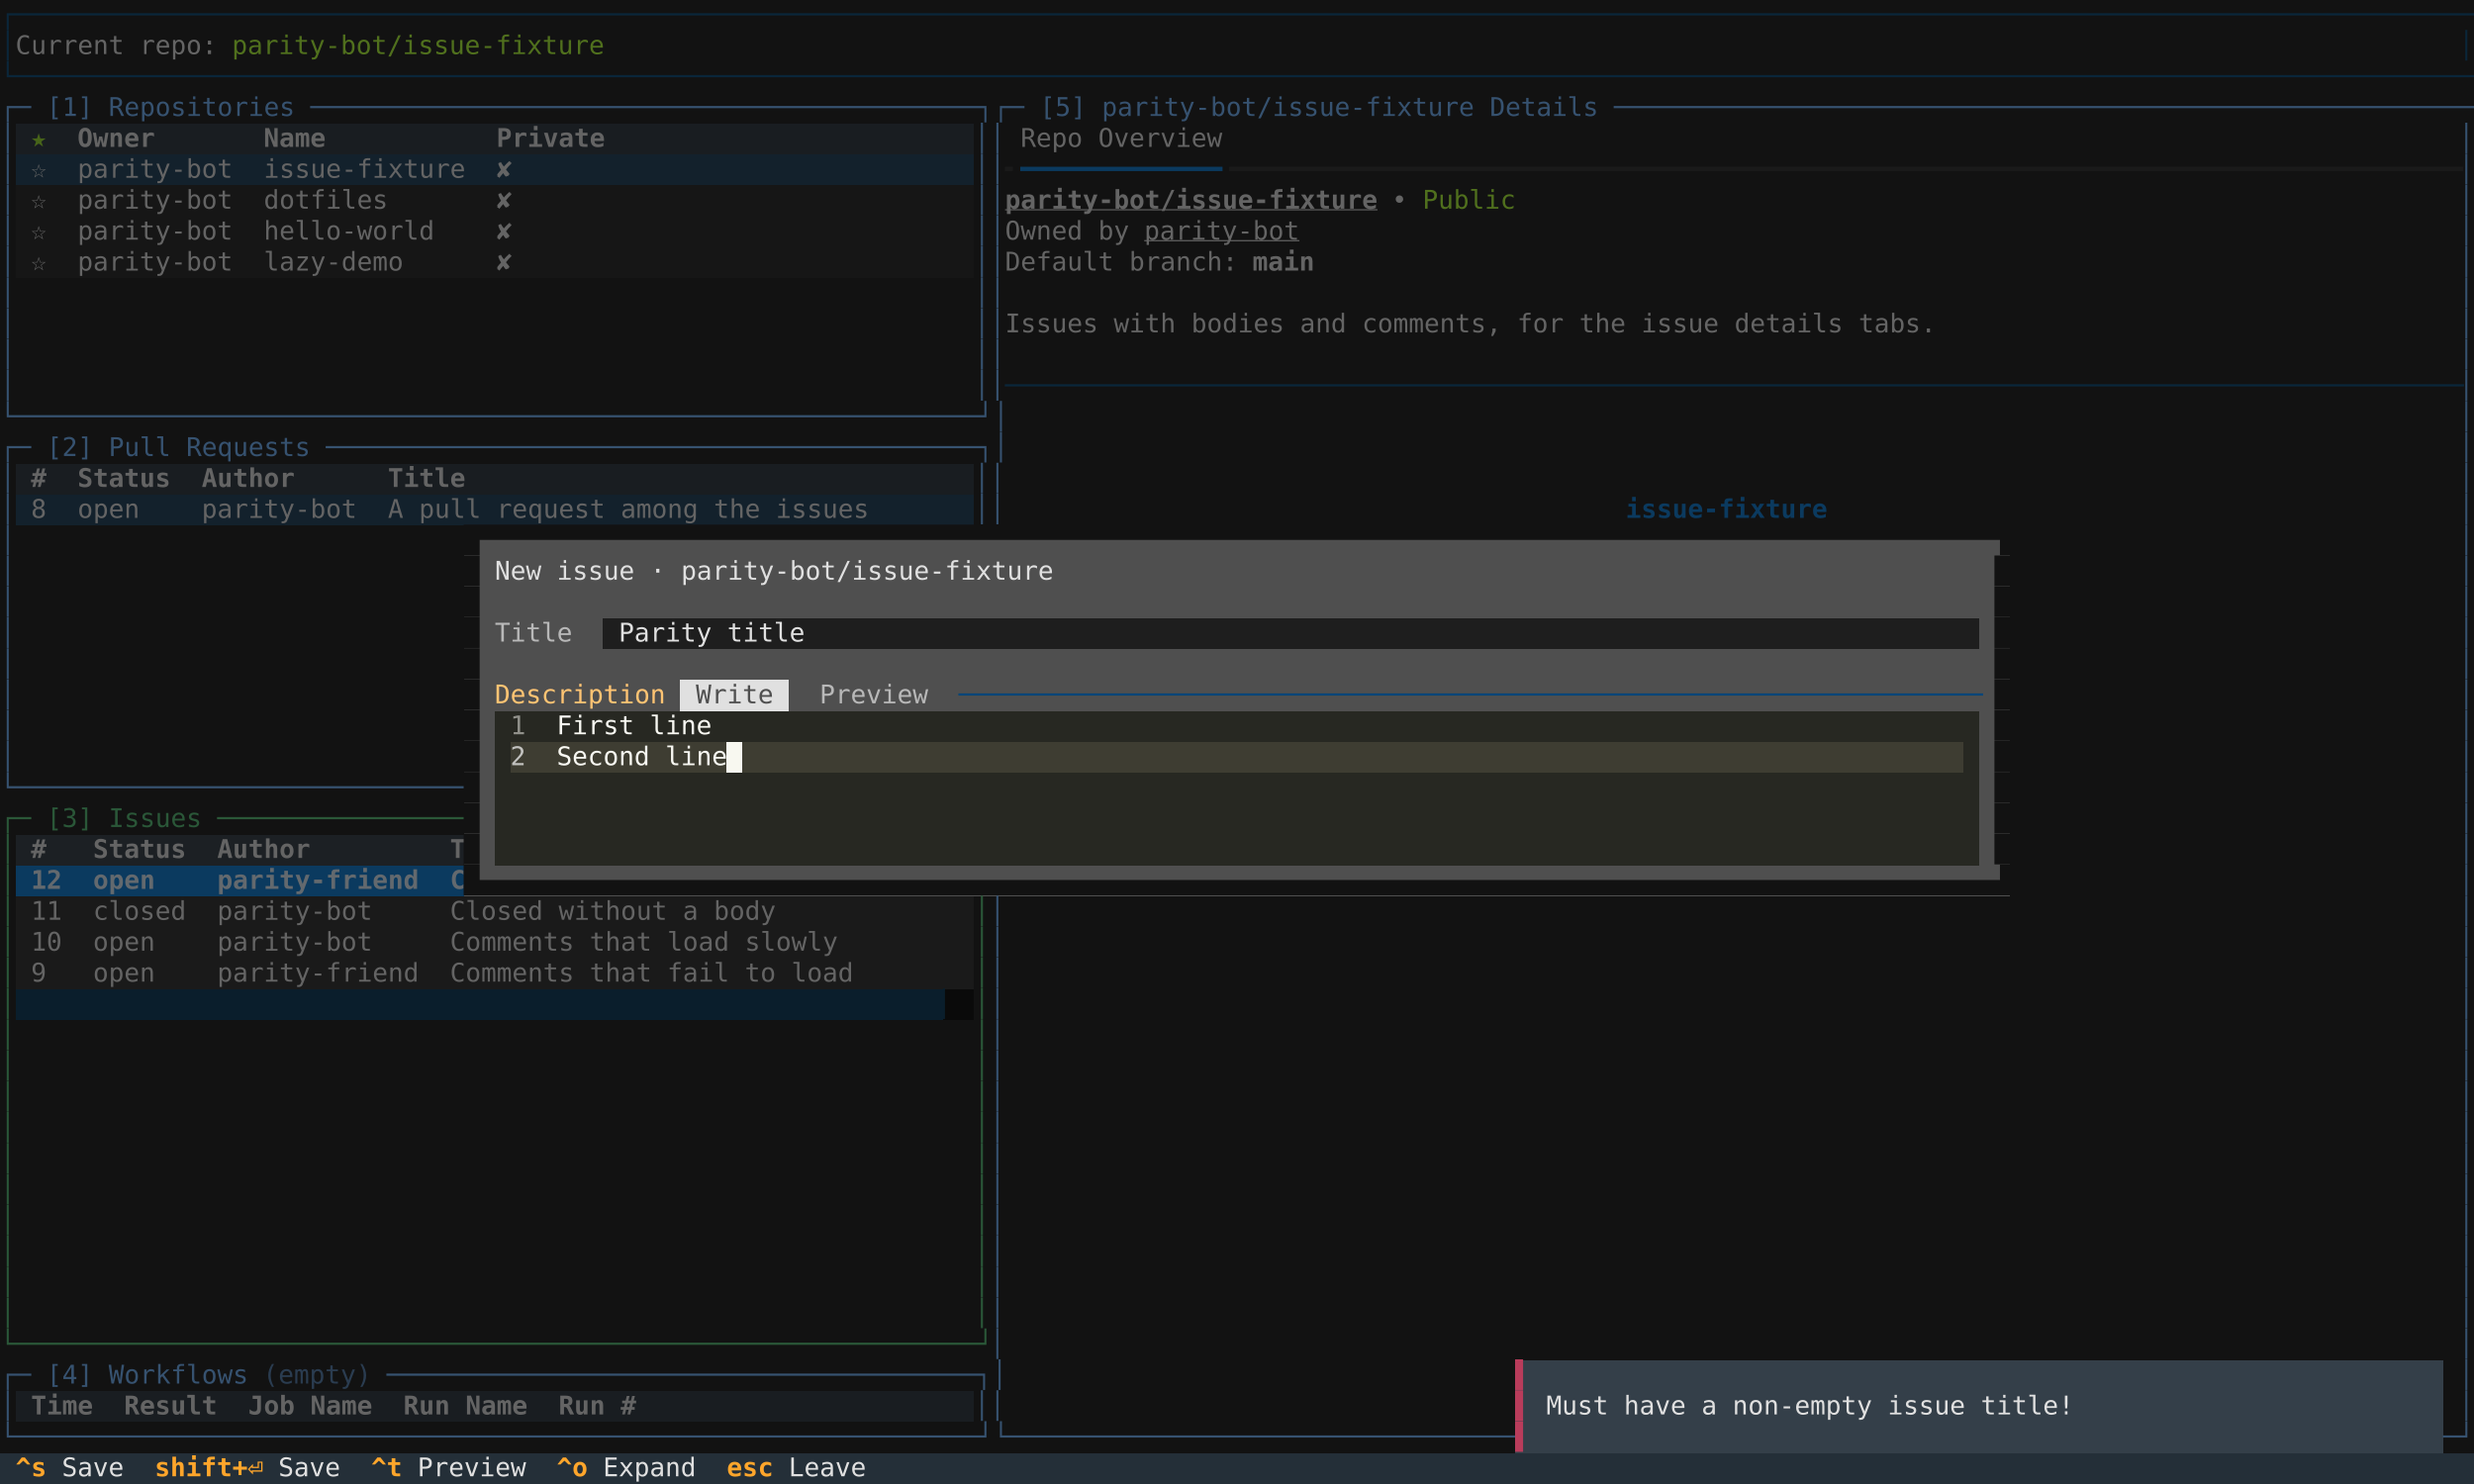
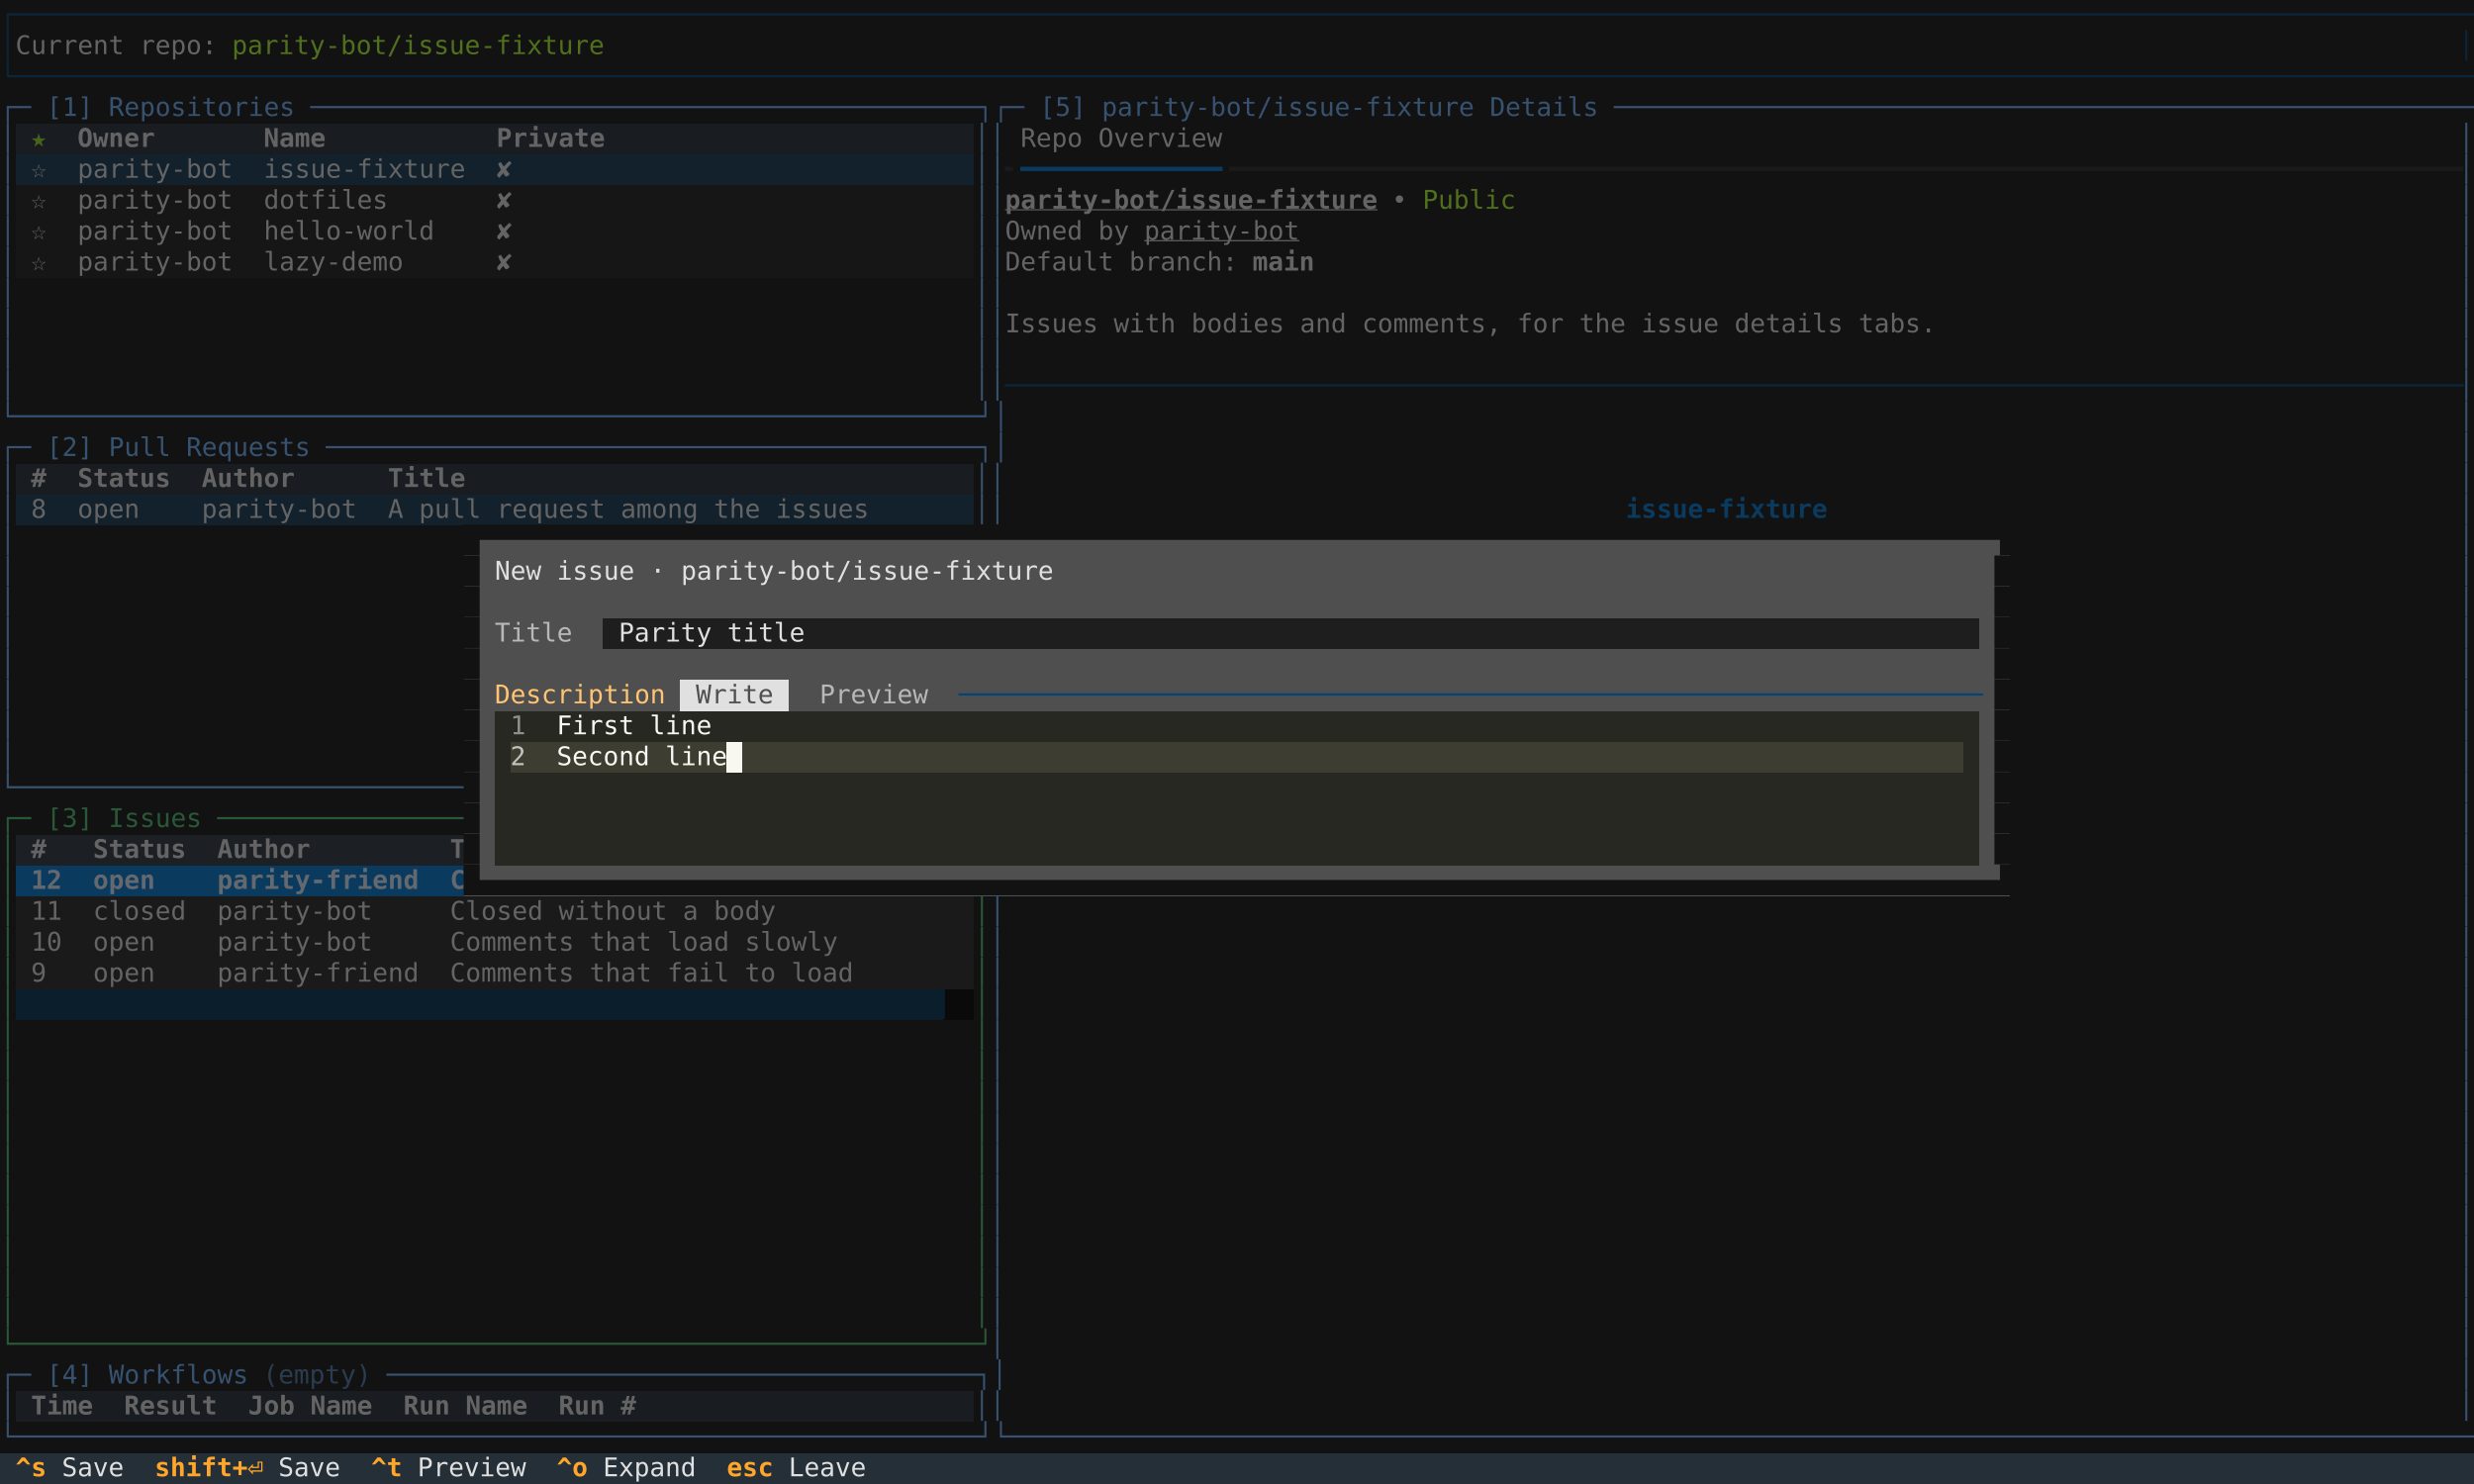
<svg xmlns="http://www.w3.org/2000/svg" width="1600" height="960" viewBox="0 0 1600 960" xml:space="preserve">
  <style>
text { font-family: ui-monospace, SFMono-Regular, Menlo, Consolas, 'DejaVu Sans Mono', 'Liberation Mono', 'Noto Sans Mono', monospace; font-size: 16.67px; white-space: pre; }
.s0 { fill: #0a263a; }
.s1 { fill: #646464; }
.s2 { fill: #50701d; }
.s3 { fill: #365270; }
.s4 { fill: #476419; font-weight: bold; }
.s5 { fill: #646464; font-weight: bold; }
.s6 { fill: #1a1a1a; }
.s7 { fill: #0b3a5f; }
.s8 { fill: #646464; font-weight: bold; text-decoration: underline; }
.s9 { fill: #646464; text-decoration: underline; }
.s10 { fill: #0b3a5f; font-weight: bold; }
.s11 { fill: #121212; }
.s12 { fill: #e0e0e0; }
.s13 { fill: #b8b8b8; }
.s14 { fill: #ffc473; }
.s15 { fill: #4f4f4f; }
.s16 { fill: #004578; }
.s17 { fill: #90908a; }
.s18 { fill: #f8f8f2; }
.s19 { fill: #c2c2bf; }
.s20 { fill: #2a5738; }
.s21 { fill: #63696e; font-weight: bold; }
.s22 { fill: #0a1e2c; }
.s23 { fill: #2a3c50; }
- .s24 { fill: #b93c5b; }
- .s25 { fill: #ffa62b; font-weight: bold; }
+ .s24 { fill: #ffa62b; font-weight: bold; }
</style>
  <rect width="1600" height="960" fill="#1e1e1e" />
  <g shape-rendering="crispEdges">
    <rect x="0" y="0" width="1600" height="20" fill="#121212" />
    <rect x="0" y="20" width="1600" height="20" fill="#121212" />
    <rect x="0" y="40" width="1600" height="20" fill="#121212" />
    <rect x="0" y="60" width="1600" height="20" fill="#121212" />
    <rect x="0" y="80" width="10" height="20" fill="#121212" />
    <rect x="10" y="80" width="620" height="20" fill="#191d21" />
    <rect x="630" y="80" width="970" height="20" fill="#121212" />
    <rect x="0" y="100" width="10" height="20" fill="#121212" />
    <rect x="10" y="100" width="620" height="20" fill="#13212c" />
    <rect x="630" y="100" width="970" height="20" fill="#121212" />
    <rect x="0" y="120" width="10" height="20" fill="#121212" />
    <rect x="10" y="120" width="620" height="20" fill="#161616" />
    <rect x="630" y="120" width="970" height="20" fill="#121212" />
    <rect x="0" y="140" width="10" height="20" fill="#121212" />
    <rect x="10" y="140" width="620" height="20" fill="#161616" />
    <rect x="630" y="140" width="970" height="20" fill="#121212" />
    <rect x="0" y="160" width="10" height="20" fill="#121212" />
    <rect x="10" y="160" width="620" height="20" fill="#161616" />
    <rect x="630" y="160" width="970" height="20" fill="#121212" />
    <rect x="0" y="180" width="1600" height="20" fill="#121212" />
    <rect x="0" y="200" width="1600" height="20" fill="#121212" />
    <rect x="0" y="220" width="1600" height="20" fill="#121212" />
    <rect x="0" y="240" width="1600" height="20" fill="#121212" />
    <rect x="0" y="260" width="1600" height="20" fill="#121212" />
    <rect x="0" y="280" width="1600" height="20" fill="#121212" />
    <rect x="0" y="300" width="10" height="20" fill="#121212" />
    <rect x="10" y="300" width="620" height="20" fill="#191d21" />
    <rect x="630" y="300" width="970" height="20" fill="#121212" />
    <rect x="0" y="320" width="10" height="20" fill="#121212" />
    <rect x="10" y="320" width="620" height="20" fill="#13212c" />
    <rect x="630" y="320" width="970" height="20" fill="#121212" />
    <rect x="0" y="340" width="300" height="20" fill="#121212" />
    <rect x="300" y="340" width="1000" height="20" fill="#4f4f4f" />
    <rect x="1300" y="340" width="300" height="20" fill="#121212" />
    <rect x="0" y="360" width="300" height="20" fill="#121212" />
    <rect x="300" y="360" width="1000" height="20" fill="#4f4f4f" />
    <rect x="1300" y="360" width="300" height="20" fill="#121212" />
    <rect x="0" y="380" width="300" height="20" fill="#121212" />
    <rect x="300" y="380" width="1000" height="20" fill="#4f4f4f" />
    <rect x="1300" y="380" width="300" height="20" fill="#121212" />
    <rect x="0" y="400" width="300" height="20" fill="#121212" />
    <rect x="300" y="400" width="90" height="20" fill="#4f4f4f" />
    <rect x="1280" y="400" width="20" height="20" fill="#4f4f4f" />
    <rect x="1300" y="400" width="300" height="20" fill="#121212" />
    <rect x="0" y="420" width="300" height="20" fill="#121212" />
    <rect x="300" y="420" width="1000" height="20" fill="#4f4f4f" />
    <rect x="1300" y="420" width="300" height="20" fill="#121212" />
    <rect x="0" y="440" width="300" height="20" fill="#121212" />
    <rect x="300" y="440" width="140" height="20" fill="#4f4f4f" />
    <rect x="440" y="440" width="70" height="20" fill="#e0e0e0" />
    <rect x="510" y="440" width="790" height="20" fill="#4f4f4f" />
    <rect x="1300" y="440" width="300" height="20" fill="#121212" />
    <rect x="0" y="460" width="300" height="20" fill="#121212" />
    <rect x="300" y="460" width="20" height="20" fill="#4f4f4f" />
    <rect x="320" y="460" width="960" height="20" fill="#272822" />
    <rect x="1280" y="460" width="20" height="20" fill="#4f4f4f" />
    <rect x="1300" y="460" width="300" height="20" fill="#121212" />
    <rect x="0" y="480" width="300" height="20" fill="#121212" />
    <rect x="300" y="480" width="20" height="20" fill="#4f4f4f" />
    <rect x="320" y="480" width="10" height="20" fill="#272822" />
    <rect x="330" y="480" width="140" height="20" fill="#3e3d32" />
    <rect x="470" y="480" width="10" height="20" fill="#f8f8f0" />
    <rect x="480" y="480" width="790" height="20" fill="#3e3d32" />
    <rect x="1270" y="480" width="10" height="20" fill="#272822" />
    <rect x="1280" y="480" width="20" height="20" fill="#4f4f4f" />
    <rect x="1300" y="480" width="300" height="20" fill="#121212" />
    <rect x="0" y="500" width="300" height="20" fill="#121212" />
    <rect x="300" y="500" width="20" height="20" fill="#4f4f4f" />
    <rect x="320" y="500" width="960" height="20" fill="#272822" />
    <rect x="1280" y="500" width="20" height="20" fill="#4f4f4f" />
    <rect x="1300" y="500" width="300" height="20" fill="#121212" />
    <rect x="0" y="520" width="300" height="20" fill="#121212" />
    <rect x="300" y="520" width="20" height="20" fill="#4f4f4f" />
    <rect x="320" y="520" width="960" height="20" fill="#272822" />
    <rect x="1280" y="520" width="20" height="20" fill="#4f4f4f" />
    <rect x="1300" y="520" width="300" height="20" fill="#121212" />
    <rect x="0" y="540" width="10" height="20" fill="#121212" />
    <rect x="10" y="540" width="290" height="20" fill="#1c2024" />
    <rect x="300" y="540" width="20" height="20" fill="#4f4f4f" />
    <rect x="320" y="540" width="960" height="20" fill="#272822" />
    <rect x="1280" y="540" width="20" height="20" fill="#4f4f4f" />
    <rect x="1300" y="540" width="300" height="20" fill="#121212" />
    <rect x="0" y="560" width="10" height="20" fill="#121212" />
    <rect x="10" y="560" width="290" height="20" fill="#0b3a5f" />
    <rect x="300" y="560" width="1000" height="20" fill="#4f4f4f" />
    <rect x="1300" y="560" width="300" height="20" fill="#121212" />
    <rect x="0" y="580" width="10" height="20" fill="#121212" />
    <rect x="10" y="580" width="620" height="20" fill="#1a1a1a" />
    <rect x="630" y="580" width="970" height="20" fill="#121212" />
    <rect x="0" y="600" width="10" height="20" fill="#121212" />
    <rect x="10" y="600" width="620" height="20" fill="#1a1a1a" />
    <rect x="630" y="600" width="970" height="20" fill="#121212" />
    <rect x="0" y="620" width="10" height="20" fill="#121212" />
    <rect x="10" y="620" width="620" height="20" fill="#1a1a1a" />
    <rect x="630" y="620" width="970" height="20" fill="#121212" />
    <rect x="0" y="640" width="10" height="20" fill="#121212" />
    <rect x="10" y="640" width="600" height="20" fill="#0a1e2c" />
    <rect x="610" y="640" width="20" height="20" fill="#0a0a0a" />
    <rect x="630" y="640" width="970" height="20" fill="#121212" />
    <rect x="0" y="660" width="1600" height="20" fill="#121212" />
    <rect x="0" y="680" width="1600" height="20" fill="#121212" />
    <rect x="0" y="700" width="1600" height="20" fill="#121212" />
    <rect x="0" y="720" width="1600" height="20" fill="#121212" />
    <rect x="0" y="740" width="1600" height="20" fill="#121212" />
    <rect x="0" y="760" width="1600" height="20" fill="#121212" />
    <rect x="0" y="780" width="1600" height="20" fill="#121212" />
    <rect x="0" y="800" width="1600" height="20" fill="#121212" />
    <rect x="0" y="820" width="1600" height="20" fill="#121212" />
    <rect x="0" y="840" width="1600" height="20" fill="#121212" />
    <rect x="0" y="860" width="1600" height="20" fill="#121212" />
-     <rect x="0" y="880" width="980" height="20" fill="#121212" />
-     <rect x="980" y="880" width="600" height="20" fill="#343f49" />
-     <rect x="1580" y="880" width="20" height="20" fill="#121212" />
+     <rect x="0" y="880" width="1600" height="20" fill="#121212" />
    <rect x="0" y="900" width="10" height="20" fill="#121212" />
    <rect x="10" y="900" width="620" height="20" fill="#191d21" />
-     <rect x="630" y="900" width="350" height="20" fill="#121212" />
-     <rect x="980" y="900" width="600" height="20" fill="#343f49" />
-     <rect x="1580" y="900" width="20" height="20" fill="#121212" />
-     <rect x="0" y="920" width="980" height="20" fill="#121212" />
-     <rect x="980" y="920" width="600" height="20" fill="#343f49" />
-     <rect x="1580" y="920" width="20" height="20" fill="#121212" />
+     <rect x="630" y="900" width="970" height="20" fill="#121212" />
+     <rect x="0" y="920" width="1600" height="20" fill="#121212" />
    <rect x="0" y="940" width="1600" height="20" fill="#242f38" />
  </g>
  <text class="s0" x="0" y="15" textLength="1600" lengthAdjust="spacingAndGlyphs">┌──────────────────────────────────────────────────────────────────────────────────────────────────────────────────────────────────────────────────────────────┐</text>
  <text class="s0" x="0" y="35" textLength="10" lengthAdjust="spacingAndGlyphs">│</text>
  <text class="s1" x="10" y="35" textLength="140" lengthAdjust="spacingAndGlyphs">Current repo: </text>
  <text class="s2" x="150" y="35" textLength="240" lengthAdjust="spacingAndGlyphs">parity-bot/issue-fixture</text>
  <text class="s0" x="1590" y="35" textLength="10" lengthAdjust="spacingAndGlyphs">│</text>
  <text class="s0" x="0" y="55" textLength="1600" lengthAdjust="spacingAndGlyphs">└──────────────────────────────────────────────────────────────────────────────────────────────────────────────────────────────────────────────────────────────┘</text>
  <text class="s3" x="0" y="75" textLength="1600" lengthAdjust="spacingAndGlyphs">┌─ [1] Repositories ───────────────────────────────────────────┐┌─ [5] parity-bot/issue-fixture Details ───────────────────────────────────────────────────────┐</text>
  <text class="s3" x="0" y="95" textLength="10" lengthAdjust="spacingAndGlyphs">│</text>
  <text class="s4" x="20" y="95" textLength="10" lengthAdjust="spacingAndGlyphs">★</text>
  <text class="s5" x="30" y="95" textLength="600" lengthAdjust="spacingAndGlyphs">  Owner       Name           Private                        </text>
  <text class="s3" x="630" y="95" textLength="20" lengthAdjust="spacingAndGlyphs">││</text>
  <text class="s1" x="650" y="95" textLength="940" lengthAdjust="spacingAndGlyphs"> Repo Overview                                                                                </text>
  <text class="s3" x="1590" y="95" textLength="10" lengthAdjust="spacingAndGlyphs">│</text>
  <text class="s3" x="0" y="115" textLength="10" lengthAdjust="spacingAndGlyphs">│</text>
  <text class="s1" x="10" y="115" textLength="620" lengthAdjust="spacingAndGlyphs"> ☆  parity-bot  issue-fixture  ✘                              </text>
  <text class="s3" x="630" y="115" textLength="20" lengthAdjust="spacingAndGlyphs">││</text>
  <text class="s6" x="650" y="115" textLength="10" lengthAdjust="spacingAndGlyphs">╸</text>
  <text class="s7" x="660" y="115" textLength="130" lengthAdjust="spacingAndGlyphs">━━━━━━━━━━━━━</text>
  <text class="s6" x="790" y="115" textLength="800" lengthAdjust="spacingAndGlyphs">╺━━━━━━━━━━━━━━━━━━━━━━━━━━━━━━━━━━━━━━━━━━━━━━━━━━━━━━━━━━━━━━━━━━━━━━━━━━━━━━━</text>
  <text class="s3" x="1590" y="115" textLength="10" lengthAdjust="spacingAndGlyphs">│</text>
  <text class="s3" x="0" y="135" textLength="10" lengthAdjust="spacingAndGlyphs">│</text>
  <text class="s1" x="10" y="135" textLength="620" lengthAdjust="spacingAndGlyphs"> ☆  parity-bot  dotfiles       ✘                              </text>
  <text class="s3" x="630" y="135" textLength="20" lengthAdjust="spacingAndGlyphs">││</text>
  <text class="s8" x="650" y="135" textLength="240" lengthAdjust="spacingAndGlyphs">parity-bot/issue-fixture</text>
  <text class="s1" x="890" y="135" textLength="30" lengthAdjust="spacingAndGlyphs"> • </text>
  <text class="s2" x="920" y="135" textLength="60" lengthAdjust="spacingAndGlyphs">Public</text>
  <text class="s3" x="1590" y="135" textLength="10" lengthAdjust="spacingAndGlyphs">│</text>
  <text class="s3" x="0" y="155" textLength="10" lengthAdjust="spacingAndGlyphs">│</text>
  <text class="s1" x="10" y="155" textLength="620" lengthAdjust="spacingAndGlyphs"> ☆  parity-bot  hello-world    ✘                              </text>
  <text class="s3" x="630" y="155" textLength="20" lengthAdjust="spacingAndGlyphs">││</text>
  <text class="s1" x="650" y="155" textLength="90" lengthAdjust="spacingAndGlyphs">Owned by </text>
  <text class="s9" x="740" y="155" textLength="100" lengthAdjust="spacingAndGlyphs">parity-bot</text>
  <text class="s3" x="1590" y="155" textLength="10" lengthAdjust="spacingAndGlyphs">│</text>
  <text class="s3" x="0" y="175" textLength="10" lengthAdjust="spacingAndGlyphs">│</text>
  <text class="s1" x="10" y="175" textLength="620" lengthAdjust="spacingAndGlyphs"> ☆  parity-bot  lazy-demo      ✘                              </text>
  <text class="s3" x="630" y="175" textLength="20" lengthAdjust="spacingAndGlyphs">││</text>
  <text class="s1" x="650" y="175" textLength="160" lengthAdjust="spacingAndGlyphs">Default branch: </text>
  <text class="s5" x="810" y="175" textLength="40" lengthAdjust="spacingAndGlyphs">main</text>
  <text class="s3" x="1590" y="175" textLength="10" lengthAdjust="spacingAndGlyphs">│</text>
  <text class="s3" x="0" y="195" textLength="10" lengthAdjust="spacingAndGlyphs">│</text>
  <text class="s3" x="630" y="195" textLength="20" lengthAdjust="spacingAndGlyphs">││</text>
  <text class="s3" x="1590" y="195" textLength="10" lengthAdjust="spacingAndGlyphs">│</text>
  <text class="s3" x="0" y="215" textLength="10" lengthAdjust="spacingAndGlyphs">│</text>
  <text class="s3" x="630" y="215" textLength="20" lengthAdjust="spacingAndGlyphs">││</text>
  <text class="s1" x="650" y="215" textLength="940" lengthAdjust="spacingAndGlyphs">Issues with bodies and comments, for the issue details tabs.                                  </text>
  <text class="s3" x="1590" y="215" textLength="10" lengthAdjust="spacingAndGlyphs">│</text>
  <text class="s3" x="0" y="235" textLength="10" lengthAdjust="spacingAndGlyphs">│</text>
  <text class="s3" x="630" y="235" textLength="20" lengthAdjust="spacingAndGlyphs">││</text>
  <text class="s3" x="1590" y="235" textLength="10" lengthAdjust="spacingAndGlyphs">│</text>
  <text class="s3" x="0" y="255" textLength="10" lengthAdjust="spacingAndGlyphs">│</text>
  <text class="s3" x="630" y="255" textLength="20" lengthAdjust="spacingAndGlyphs">││</text>
  <text class="s0" x="650" y="255" textLength="940" lengthAdjust="spacingAndGlyphs">──────────────────────────────────────────────────────────────────────────────────────────────</text>
  <text class="s3" x="1590" y="255" textLength="10" lengthAdjust="spacingAndGlyphs">│</text>
  <text class="s3" x="0" y="275" textLength="650" lengthAdjust="spacingAndGlyphs">└──────────────────────────────────────────────────────────────┘│</text>
  <text class="s3" x="1590" y="275" textLength="10" lengthAdjust="spacingAndGlyphs">│</text>
  <text class="s3" x="0" y="295" textLength="650" lengthAdjust="spacingAndGlyphs">┌─ [2] Pull Requests ──────────────────────────────────────────┐│</text>
  <text class="s3" x="1590" y="295" textLength="10" lengthAdjust="spacingAndGlyphs">│</text>
  <text class="s3" x="0" y="315" textLength="10" lengthAdjust="spacingAndGlyphs">│</text>
  <text class="s5" x="10" y="315" textLength="620" lengthAdjust="spacingAndGlyphs"> #  Status  Author      Title                                 </text>
  <text class="s3" x="630" y="315" textLength="20" lengthAdjust="spacingAndGlyphs">││</text>
  <text class="s3" x="1590" y="315" textLength="10" lengthAdjust="spacingAndGlyphs">│</text>
  <text class="s3" x="0" y="335" textLength="10" lengthAdjust="spacingAndGlyphs">│</text>
  <text class="s1" x="10" y="335" textLength="620" lengthAdjust="spacingAndGlyphs"> 8  open    parity-bot  A pull request among the issues       </text>
  <text class="s3" x="630" y="335" textLength="20" lengthAdjust="spacingAndGlyphs">││</text>
  <text class="s10" x="670" y="335" textLength="900" lengthAdjust="spacingAndGlyphs">                                      issue-fixture                                       </text>
  <text class="s3" x="1590" y="335" textLength="10" lengthAdjust="spacingAndGlyphs">│</text>
  <text class="s3" x="0" y="355" textLength="10" lengthAdjust="spacingAndGlyphs">│</text>
  <text class="s11" x="300" y="355" textLength="1000" lengthAdjust="spacingAndGlyphs">█▀▀▀▀▀▀▀▀▀▀▀▀▀▀▀▀▀▀▀▀▀▀▀▀▀▀▀▀▀▀▀▀▀▀▀▀▀▀▀▀▀▀▀▀▀▀▀▀▀▀▀▀▀▀▀▀▀▀▀▀▀▀▀▀▀▀▀▀▀▀▀▀▀▀▀▀▀▀▀▀▀▀▀▀▀▀▀▀▀▀▀▀▀▀▀▀▀▀█</text>
  <text class="s3" x="1590" y="355" textLength="10" lengthAdjust="spacingAndGlyphs">│</text>
  <text class="s3" x="0" y="375" textLength="10" lengthAdjust="spacingAndGlyphs">│</text>
  <text class="s11" x="300" y="375" textLength="10" lengthAdjust="spacingAndGlyphs">█</text>
  <text class="s12" x="310" y="375" textLength="980" lengthAdjust="spacingAndGlyphs"> New issue · parity-bot/issue-fixture                                                             </text>
  <text class="s11" x="1290" y="375" textLength="10" lengthAdjust="spacingAndGlyphs">█</text>
  <text class="s3" x="1590" y="375" textLength="10" lengthAdjust="spacingAndGlyphs">│</text>
  <text class="s3" x="0" y="395" textLength="10" lengthAdjust="spacingAndGlyphs">│</text>
  <text class="s11" x="300" y="395" textLength="10" lengthAdjust="spacingAndGlyphs">█</text>
  <text class="s11" x="1290" y="395" textLength="10" lengthAdjust="spacingAndGlyphs">█</text>
  <text class="s3" x="1590" y="395" textLength="10" lengthAdjust="spacingAndGlyphs">│</text>
  <text class="s3" x="0" y="415" textLength="10" lengthAdjust="spacingAndGlyphs">│</text>
  <text class="s11" x="300" y="415" textLength="10" lengthAdjust="spacingAndGlyphs">█</text>
  <text class="s13" x="320" y="415" textLength="50" lengthAdjust="spacingAndGlyphs">Title</text>
  <text class="s12" x="370" y="415" textLength="920" lengthAdjust="spacingAndGlyphs">   Parity title                                                                             </text>
  <text class="s11" x="1290" y="415" textLength="10" lengthAdjust="spacingAndGlyphs">█</text>
  <text class="s3" x="1590" y="415" textLength="10" lengthAdjust="spacingAndGlyphs">│</text>
  <text class="s3" x="0" y="435" textLength="10" lengthAdjust="spacingAndGlyphs">│</text>
  <text class="s11" x="300" y="435" textLength="10" lengthAdjust="spacingAndGlyphs">█</text>
  <text class="s11" x="1290" y="435" textLength="10" lengthAdjust="spacingAndGlyphs">█</text>
  <text class="s3" x="1590" y="435" textLength="10" lengthAdjust="spacingAndGlyphs">│</text>
  <text class="s3" x="0" y="455" textLength="10" lengthAdjust="spacingAndGlyphs">│</text>
  <text class="s11" x="300" y="455" textLength="10" lengthAdjust="spacingAndGlyphs">█</text>
  <text class="s14" x="320" y="455" textLength="110" lengthAdjust="spacingAndGlyphs">Description</text>
  <text class="s15" x="440" y="455" textLength="70" lengthAdjust="spacingAndGlyphs"> Write </text>
  <text class="s13" x="520" y="455" textLength="90" lengthAdjust="spacingAndGlyphs"> Preview </text>
  <text class="s16" x="620" y="455" textLength="660" lengthAdjust="spacingAndGlyphs">──────────────────────────────────────────────────────────────────</text>
  <text class="s11" x="1290" y="455" textLength="10" lengthAdjust="spacingAndGlyphs">█</text>
  <text class="s3" x="1590" y="455" textLength="10" lengthAdjust="spacingAndGlyphs">│</text>
  <text class="s3" x="0" y="475" textLength="10" lengthAdjust="spacingAndGlyphs">│</text>
  <text class="s11" x="300" y="475" textLength="10" lengthAdjust="spacingAndGlyphs">█</text>
  <text class="s17" x="330" y="475" textLength="30" lengthAdjust="spacingAndGlyphs">1  </text>
  <text class="s18" x="360" y="475" textLength="910" lengthAdjust="spacingAndGlyphs">First line                                                                                 </text>
  <text class="s11" x="1290" y="475" textLength="10" lengthAdjust="spacingAndGlyphs">█</text>
  <text class="s3" x="1590" y="475" textLength="10" lengthAdjust="spacingAndGlyphs">│</text>
  <text class="s3" x="0" y="495" textLength="10" lengthAdjust="spacingAndGlyphs">│</text>
  <text class="s11" x="300" y="495" textLength="10" lengthAdjust="spacingAndGlyphs">█</text>
  <text class="s19" x="330" y="495" textLength="30" lengthAdjust="spacingAndGlyphs">2  </text>
  <text class="s18" x="360" y="495" textLength="110" lengthAdjust="spacingAndGlyphs">Second line</text>
  <text class="s11" x="1290" y="495" textLength="10" lengthAdjust="spacingAndGlyphs">█</text>
  <text class="s3" x="1590" y="495" textLength="10" lengthAdjust="spacingAndGlyphs">│</text>
  <text class="s3" x="0" y="515" textLength="300" lengthAdjust="spacingAndGlyphs">└─────────────────────────────</text>
  <text class="s11" x="300" y="515" textLength="10" lengthAdjust="spacingAndGlyphs">█</text>
  <text class="s11" x="1290" y="515" textLength="10" lengthAdjust="spacingAndGlyphs">█</text>
  <text class="s3" x="1590" y="515" textLength="10" lengthAdjust="spacingAndGlyphs">│</text>
  <text class="s20" x="0" y="535" textLength="300" lengthAdjust="spacingAndGlyphs">┌─ [3] Issues ────────────────</text>
  <text class="s11" x="300" y="535" textLength="10" lengthAdjust="spacingAndGlyphs">█</text>
  <text class="s11" x="1290" y="535" textLength="10" lengthAdjust="spacingAndGlyphs">█</text>
  <text class="s3" x="1590" y="535" textLength="10" lengthAdjust="spacingAndGlyphs">│</text>
  <text class="s20" x="0" y="555" textLength="10" lengthAdjust="spacingAndGlyphs">│</text>
  <text class="s5" x="10" y="555" textLength="290" lengthAdjust="spacingAndGlyphs"> #   Status  Author         T</text>
  <text class="s11" x="300" y="555" textLength="10" lengthAdjust="spacingAndGlyphs">█</text>
  <text class="s11" x="1290" y="555" textLength="10" lengthAdjust="spacingAndGlyphs">█</text>
  <text class="s3" x="1590" y="555" textLength="10" lengthAdjust="spacingAndGlyphs">│</text>
  <text class="s20" x="0" y="575" textLength="10" lengthAdjust="spacingAndGlyphs">│</text>
  <text class="s21" x="10" y="575" textLength="290" lengthAdjust="spacingAndGlyphs"> 12  open    parity-friend  C</text>
  <text class="s11" x="300" y="575" textLength="1000" lengthAdjust="spacingAndGlyphs">█▄▄▄▄▄▄▄▄▄▄▄▄▄▄▄▄▄▄▄▄▄▄▄▄▄▄▄▄▄▄▄▄▄▄▄▄▄▄▄▄▄▄▄▄▄▄▄▄▄▄▄▄▄▄▄▄▄▄▄▄▄▄▄▄▄▄▄▄▄▄▄▄▄▄▄▄▄▄▄▄▄▄▄▄▄▄▄▄▄▄▄▄▄▄▄▄▄▄█</text>
  <text class="s3" x="1590" y="575" textLength="10" lengthAdjust="spacingAndGlyphs">│</text>
  <text class="s20" x="0" y="595" textLength="10" lengthAdjust="spacingAndGlyphs">│</text>
  <text class="s1" x="10" y="595" textLength="620" lengthAdjust="spacingAndGlyphs"> 11  closed  parity-bot     Closed without a body             </text>
  <text class="s20" x="630" y="595" textLength="10" lengthAdjust="spacingAndGlyphs">│</text>
  <text class="s3" x="640" y="595" textLength="10" lengthAdjust="spacingAndGlyphs">│</text>
  <text class="s3" x="1590" y="595" textLength="10" lengthAdjust="spacingAndGlyphs">│</text>
  <text class="s20" x="0" y="615" textLength="10" lengthAdjust="spacingAndGlyphs">│</text>
  <text class="s1" x="10" y="615" textLength="620" lengthAdjust="spacingAndGlyphs"> 10  open    parity-bot     Comments that load slowly         </text>
  <text class="s20" x="630" y="615" textLength="10" lengthAdjust="spacingAndGlyphs">│</text>
  <text class="s3" x="640" y="615" textLength="10" lengthAdjust="spacingAndGlyphs">│</text>
  <text class="s3" x="1590" y="615" textLength="10" lengthAdjust="spacingAndGlyphs">│</text>
  <text class="s20" x="0" y="635" textLength="10" lengthAdjust="spacingAndGlyphs">│</text>
  <text class="s1" x="10" y="635" textLength="620" lengthAdjust="spacingAndGlyphs"> 9   open    parity-friend  Comments that fail to load        </text>
  <text class="s20" x="630" y="635" textLength="10" lengthAdjust="spacingAndGlyphs">│</text>
  <text class="s3" x="640" y="635" textLength="10" lengthAdjust="spacingAndGlyphs">│</text>
  <text class="s3" x="1590" y="635" textLength="10" lengthAdjust="spacingAndGlyphs">│</text>
  <text class="s20" x="0" y="655" textLength="10" lengthAdjust="spacingAndGlyphs">│</text>
  <text class="s22" x="610" y="655" textLength="10" lengthAdjust="spacingAndGlyphs">▏</text>
  <text class="s20" x="630" y="655" textLength="10" lengthAdjust="spacingAndGlyphs">│</text>
  <text class="s3" x="640" y="655" textLength="10" lengthAdjust="spacingAndGlyphs">│</text>
  <text class="s3" x="1590" y="655" textLength="10" lengthAdjust="spacingAndGlyphs">│</text>
  <text class="s20" x="0" y="675" textLength="10" lengthAdjust="spacingAndGlyphs">│</text>
  <text class="s20" x="630" y="675" textLength="10" lengthAdjust="spacingAndGlyphs">│</text>
  <text class="s3" x="640" y="675" textLength="10" lengthAdjust="spacingAndGlyphs">│</text>
  <text class="s3" x="1590" y="675" textLength="10" lengthAdjust="spacingAndGlyphs">│</text>
  <text class="s20" x="0" y="695" textLength="10" lengthAdjust="spacingAndGlyphs">│</text>
  <text class="s20" x="630" y="695" textLength="10" lengthAdjust="spacingAndGlyphs">│</text>
  <text class="s3" x="640" y="695" textLength="10" lengthAdjust="spacingAndGlyphs">│</text>
  <text class="s3" x="1590" y="695" textLength="10" lengthAdjust="spacingAndGlyphs">│</text>
  <text class="s20" x="0" y="715" textLength="10" lengthAdjust="spacingAndGlyphs">│</text>
  <text class="s20" x="630" y="715" textLength="10" lengthAdjust="spacingAndGlyphs">│</text>
  <text class="s3" x="640" y="715" textLength="10" lengthAdjust="spacingAndGlyphs">│</text>
  <text class="s3" x="1590" y="715" textLength="10" lengthAdjust="spacingAndGlyphs">│</text>
  <text class="s20" x="0" y="735" textLength="10" lengthAdjust="spacingAndGlyphs">│</text>
  <text class="s20" x="630" y="735" textLength="10" lengthAdjust="spacingAndGlyphs">│</text>
  <text class="s3" x="640" y="735" textLength="10" lengthAdjust="spacingAndGlyphs">│</text>
  <text class="s3" x="1590" y="735" textLength="10" lengthAdjust="spacingAndGlyphs">│</text>
  <text class="s20" x="0" y="755" textLength="10" lengthAdjust="spacingAndGlyphs">│</text>
  <text class="s20" x="630" y="755" textLength="10" lengthAdjust="spacingAndGlyphs">│</text>
  <text class="s3" x="640" y="755" textLength="10" lengthAdjust="spacingAndGlyphs">│</text>
  <text class="s3" x="1590" y="755" textLength="10" lengthAdjust="spacingAndGlyphs">│</text>
  <text class="s20" x="0" y="775" textLength="10" lengthAdjust="spacingAndGlyphs">│</text>
  <text class="s20" x="630" y="775" textLength="10" lengthAdjust="spacingAndGlyphs">│</text>
  <text class="s3" x="640" y="775" textLength="10" lengthAdjust="spacingAndGlyphs">│</text>
  <text class="s3" x="1590" y="775" textLength="10" lengthAdjust="spacingAndGlyphs">│</text>
  <text class="s20" x="0" y="795" textLength="10" lengthAdjust="spacingAndGlyphs">│</text>
  <text class="s20" x="630" y="795" textLength="10" lengthAdjust="spacingAndGlyphs">│</text>
  <text class="s3" x="640" y="795" textLength="10" lengthAdjust="spacingAndGlyphs">│</text>
  <text class="s3" x="1590" y="795" textLength="10" lengthAdjust="spacingAndGlyphs">│</text>
  <text class="s20" x="0" y="815" textLength="10" lengthAdjust="spacingAndGlyphs">│</text>
  <text class="s20" x="630" y="815" textLength="10" lengthAdjust="spacingAndGlyphs">│</text>
  <text class="s3" x="640" y="815" textLength="10" lengthAdjust="spacingAndGlyphs">│</text>
  <text class="s3" x="1590" y="815" textLength="10" lengthAdjust="spacingAndGlyphs">│</text>
  <text class="s20" x="0" y="835" textLength="10" lengthAdjust="spacingAndGlyphs">│</text>
  <text class="s20" x="630" y="835" textLength="10" lengthAdjust="spacingAndGlyphs">│</text>
  <text class="s3" x="640" y="835" textLength="10" lengthAdjust="spacingAndGlyphs">│</text>
  <text class="s3" x="1590" y="835" textLength="10" lengthAdjust="spacingAndGlyphs">│</text>
  <text class="s20" x="0" y="855" textLength="10" lengthAdjust="spacingAndGlyphs">│</text>
  <text class="s20" x="630" y="855" textLength="10" lengthAdjust="spacingAndGlyphs">│</text>
  <text class="s3" x="640" y="855" textLength="10" lengthAdjust="spacingAndGlyphs">│</text>
  <text class="s3" x="1590" y="855" textLength="10" lengthAdjust="spacingAndGlyphs">│</text>
  <text class="s20" x="0" y="875" textLength="640" lengthAdjust="spacingAndGlyphs">└──────────────────────────────────────────────────────────────┘</text>
  <text class="s3" x="640" y="875" textLength="10" lengthAdjust="spacingAndGlyphs">│</text>
  <text class="s3" x="1590" y="875" textLength="10" lengthAdjust="spacingAndGlyphs">│</text>
  <text class="s3" x="0" y="895" textLength="170" lengthAdjust="spacingAndGlyphs">┌─ [4] Workflows </text>
  <text class="s23" x="170" y="895" textLength="70" lengthAdjust="spacingAndGlyphs">(empty)</text>
  <text class="s3" x="240" y="895" textLength="410" lengthAdjust="spacingAndGlyphs"> ──────────────────────────────────────┐│</text>
-   <text class="s24" x="980" y="895" textLength="10" lengthAdjust="spacingAndGlyphs">▌</text>
  <text class="s3" x="1590" y="895" textLength="10" lengthAdjust="spacingAndGlyphs">│</text>
  <text class="s3" x="0" y="915" textLength="10" lengthAdjust="spacingAndGlyphs">│</text>
  <text class="s5" x="10" y="915" textLength="620" lengthAdjust="spacingAndGlyphs"> Time  Result  Job Name  Run Name  Run #                      </text>
  <text class="s3" x="630" y="915" textLength="20" lengthAdjust="spacingAndGlyphs">││</text>
-   <text class="s24" x="980" y="915" textLength="10" lengthAdjust="spacingAndGlyphs">▌</text>
-   <text class="s12" x="990" y="915" textLength="590" lengthAdjust="spacingAndGlyphs"> Must have a non-empty issue title!                        </text>
  <text class="s3" x="1590" y="915" textLength="10" lengthAdjust="spacingAndGlyphs">│</text>
-   <text class="s3" x="0" y="935" textLength="980" lengthAdjust="spacingAndGlyphs">└──────────────────────────────────────────────────────────────┘└─────────────────────────────────</text>
-   <text class="s24" x="980" y="935" textLength="10" lengthAdjust="spacingAndGlyphs">▌</text>
-   <text class="s3" x="1580" y="935" textLength="20" lengthAdjust="spacingAndGlyphs">─┘</text>
-   <text class="s25" x="0" y="955" textLength="40" lengthAdjust="spacingAndGlyphs"> ^s </text>
+   <text class="s3" x="0" y="935" textLength="1600" lengthAdjust="spacingAndGlyphs">└──────────────────────────────────────────────────────────────┘└──────────────────────────────────────────────────────────────────────────────────────────────┘</text>
+   <text class="s24" x="0" y="955" textLength="40" lengthAdjust="spacingAndGlyphs"> ^s </text>
  <text class="s12" x="40" y="955" textLength="50" lengthAdjust="spacingAndGlyphs">Save </text>
-   <text class="s25" x="90" y="955" textLength="90" lengthAdjust="spacingAndGlyphs"> shift+⏎ </text>
+   <text class="s24" x="90" y="955" textLength="90" lengthAdjust="spacingAndGlyphs"> shift+⏎ </text>
  <text class="s12" x="180" y="955" textLength="50" lengthAdjust="spacingAndGlyphs">Save </text>
-   <text class="s25" x="230" y="955" textLength="40" lengthAdjust="spacingAndGlyphs"> ^t </text>
+   <text class="s24" x="230" y="955" textLength="40" lengthAdjust="spacingAndGlyphs"> ^t </text>
  <text class="s12" x="270" y="955" textLength="80" lengthAdjust="spacingAndGlyphs">Preview </text>
-   <text class="s25" x="350" y="955" textLength="40" lengthAdjust="spacingAndGlyphs"> ^o </text>
+   <text class="s24" x="350" y="955" textLength="40" lengthAdjust="spacingAndGlyphs"> ^o </text>
  <text class="s12" x="390" y="955" textLength="70" lengthAdjust="spacingAndGlyphs">Expand </text>
-   <text class="s25" x="460" y="955" textLength="50" lengthAdjust="spacingAndGlyphs"> esc </text>
+   <text class="s24" x="460" y="955" textLength="50" lengthAdjust="spacingAndGlyphs"> esc </text>
  <text class="s12" x="510" y="955" textLength="60" lengthAdjust="spacingAndGlyphs">Leave </text>
</svg>
